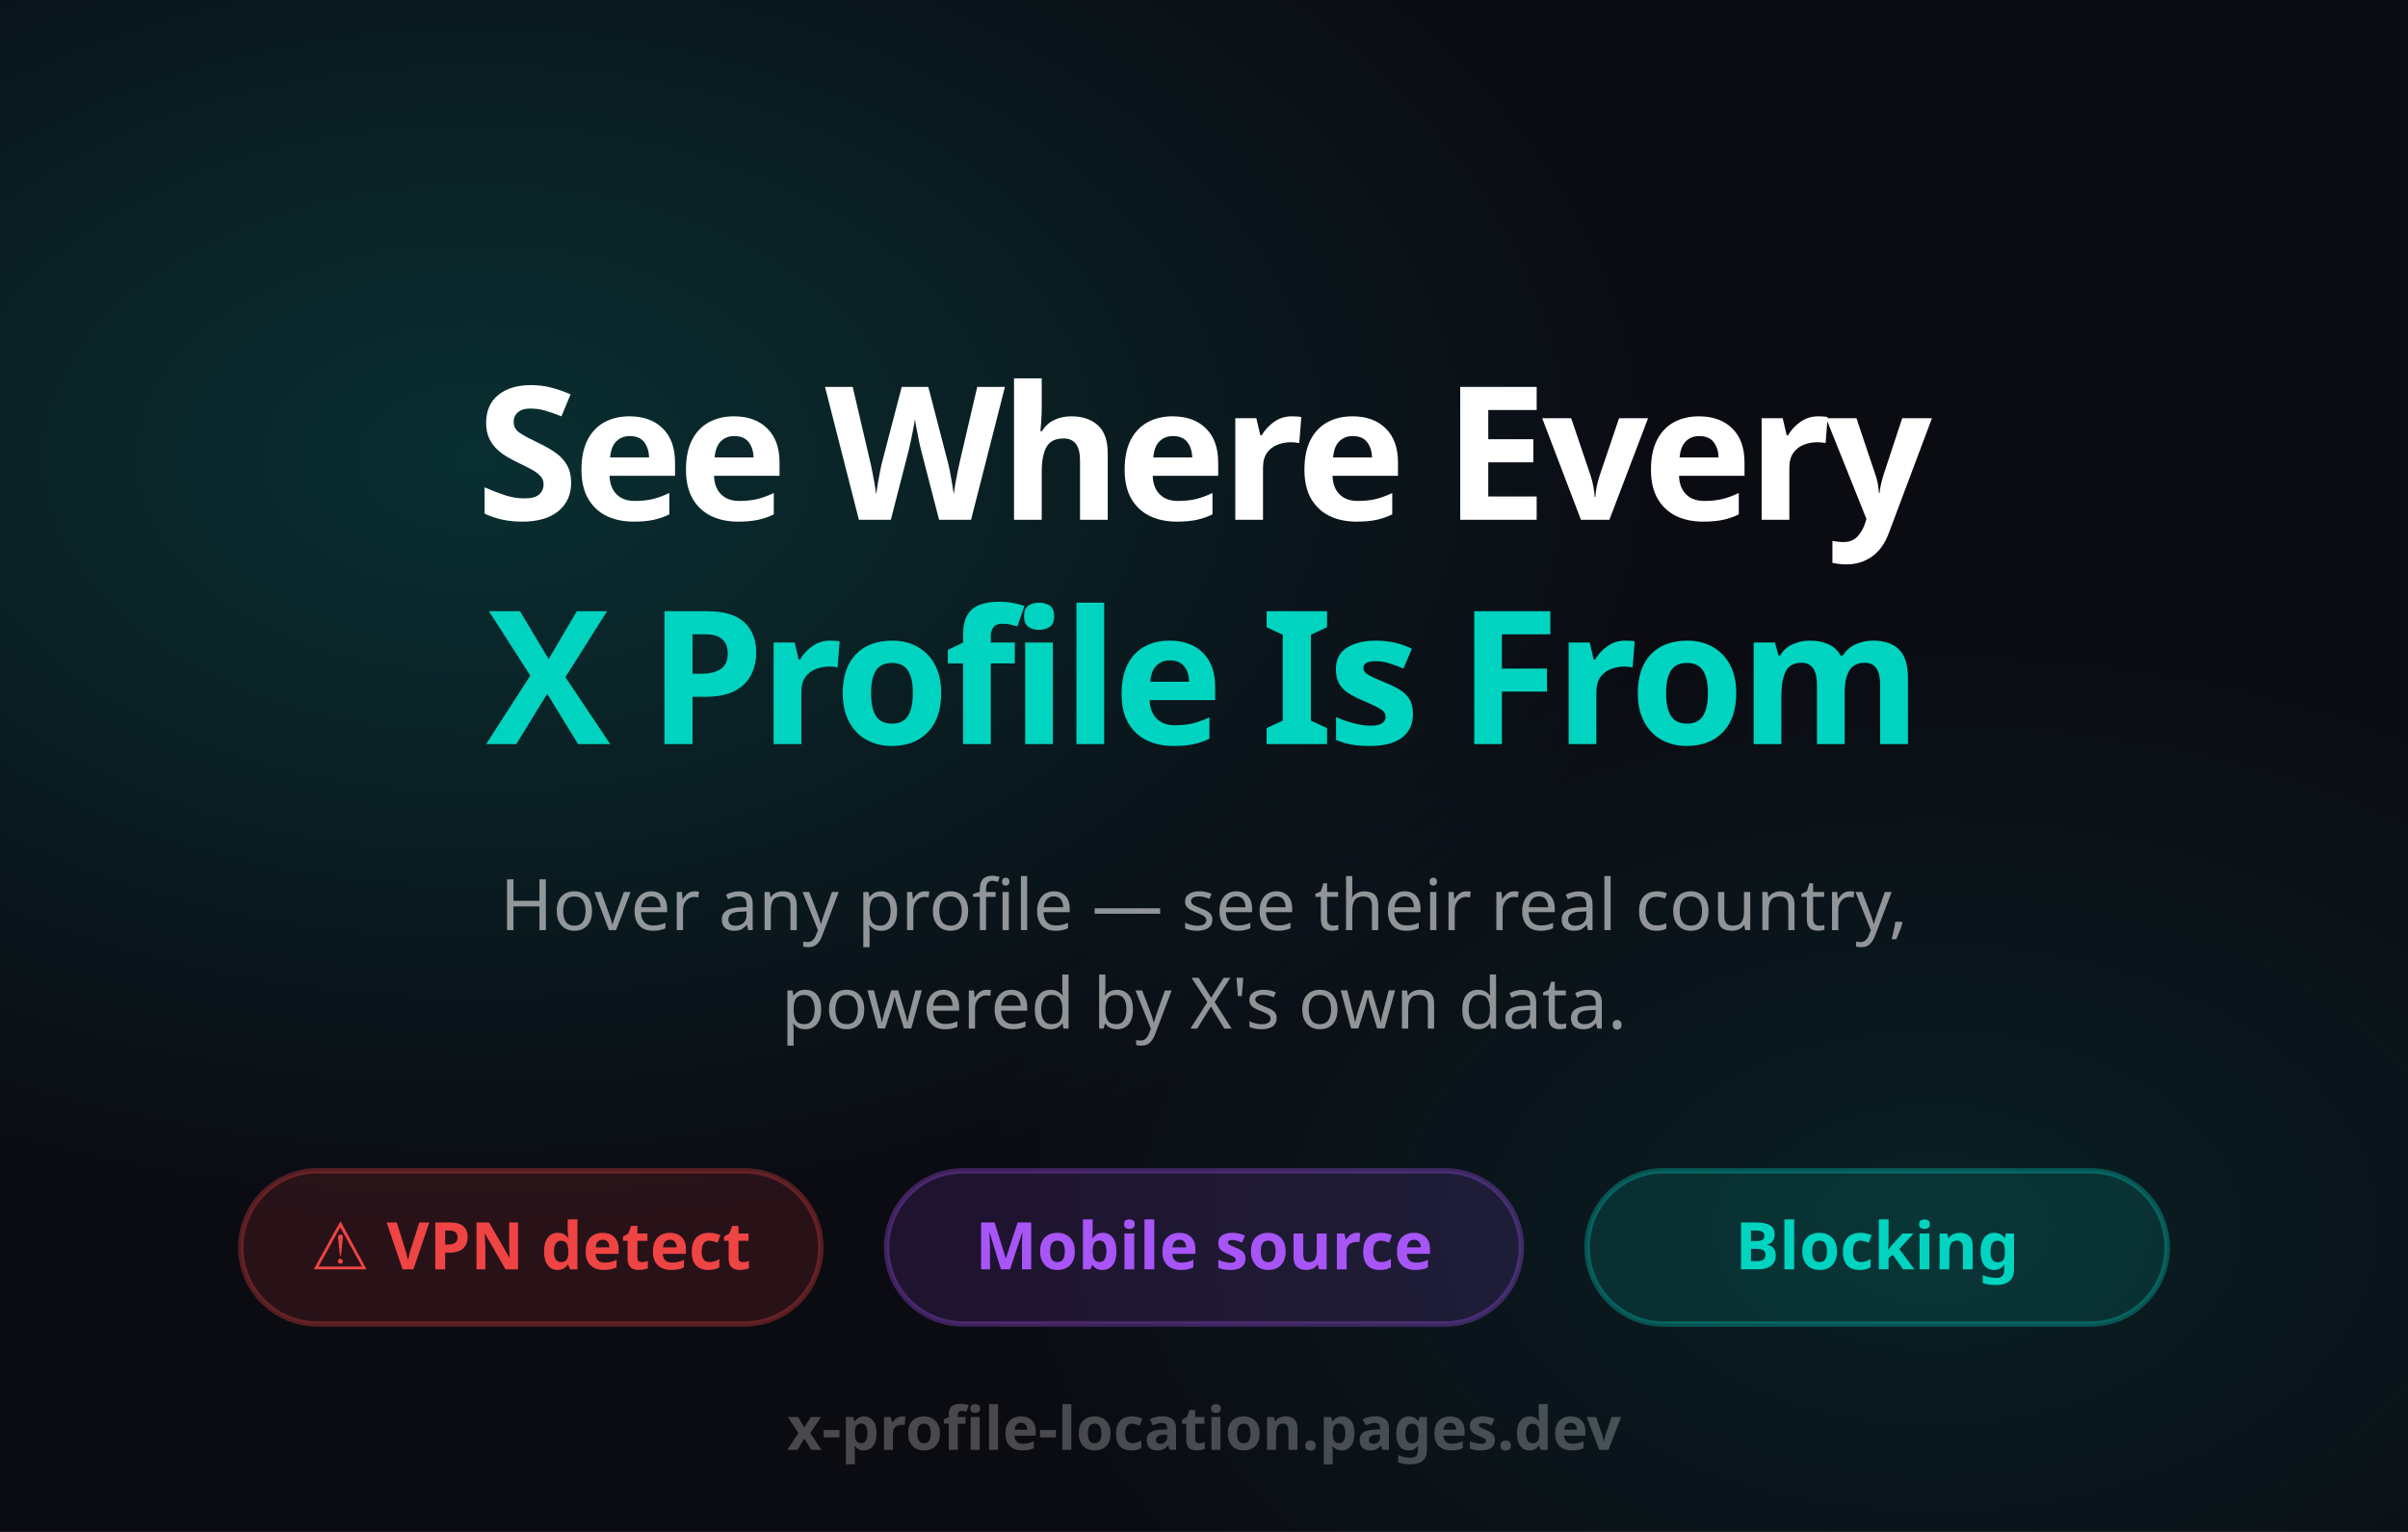
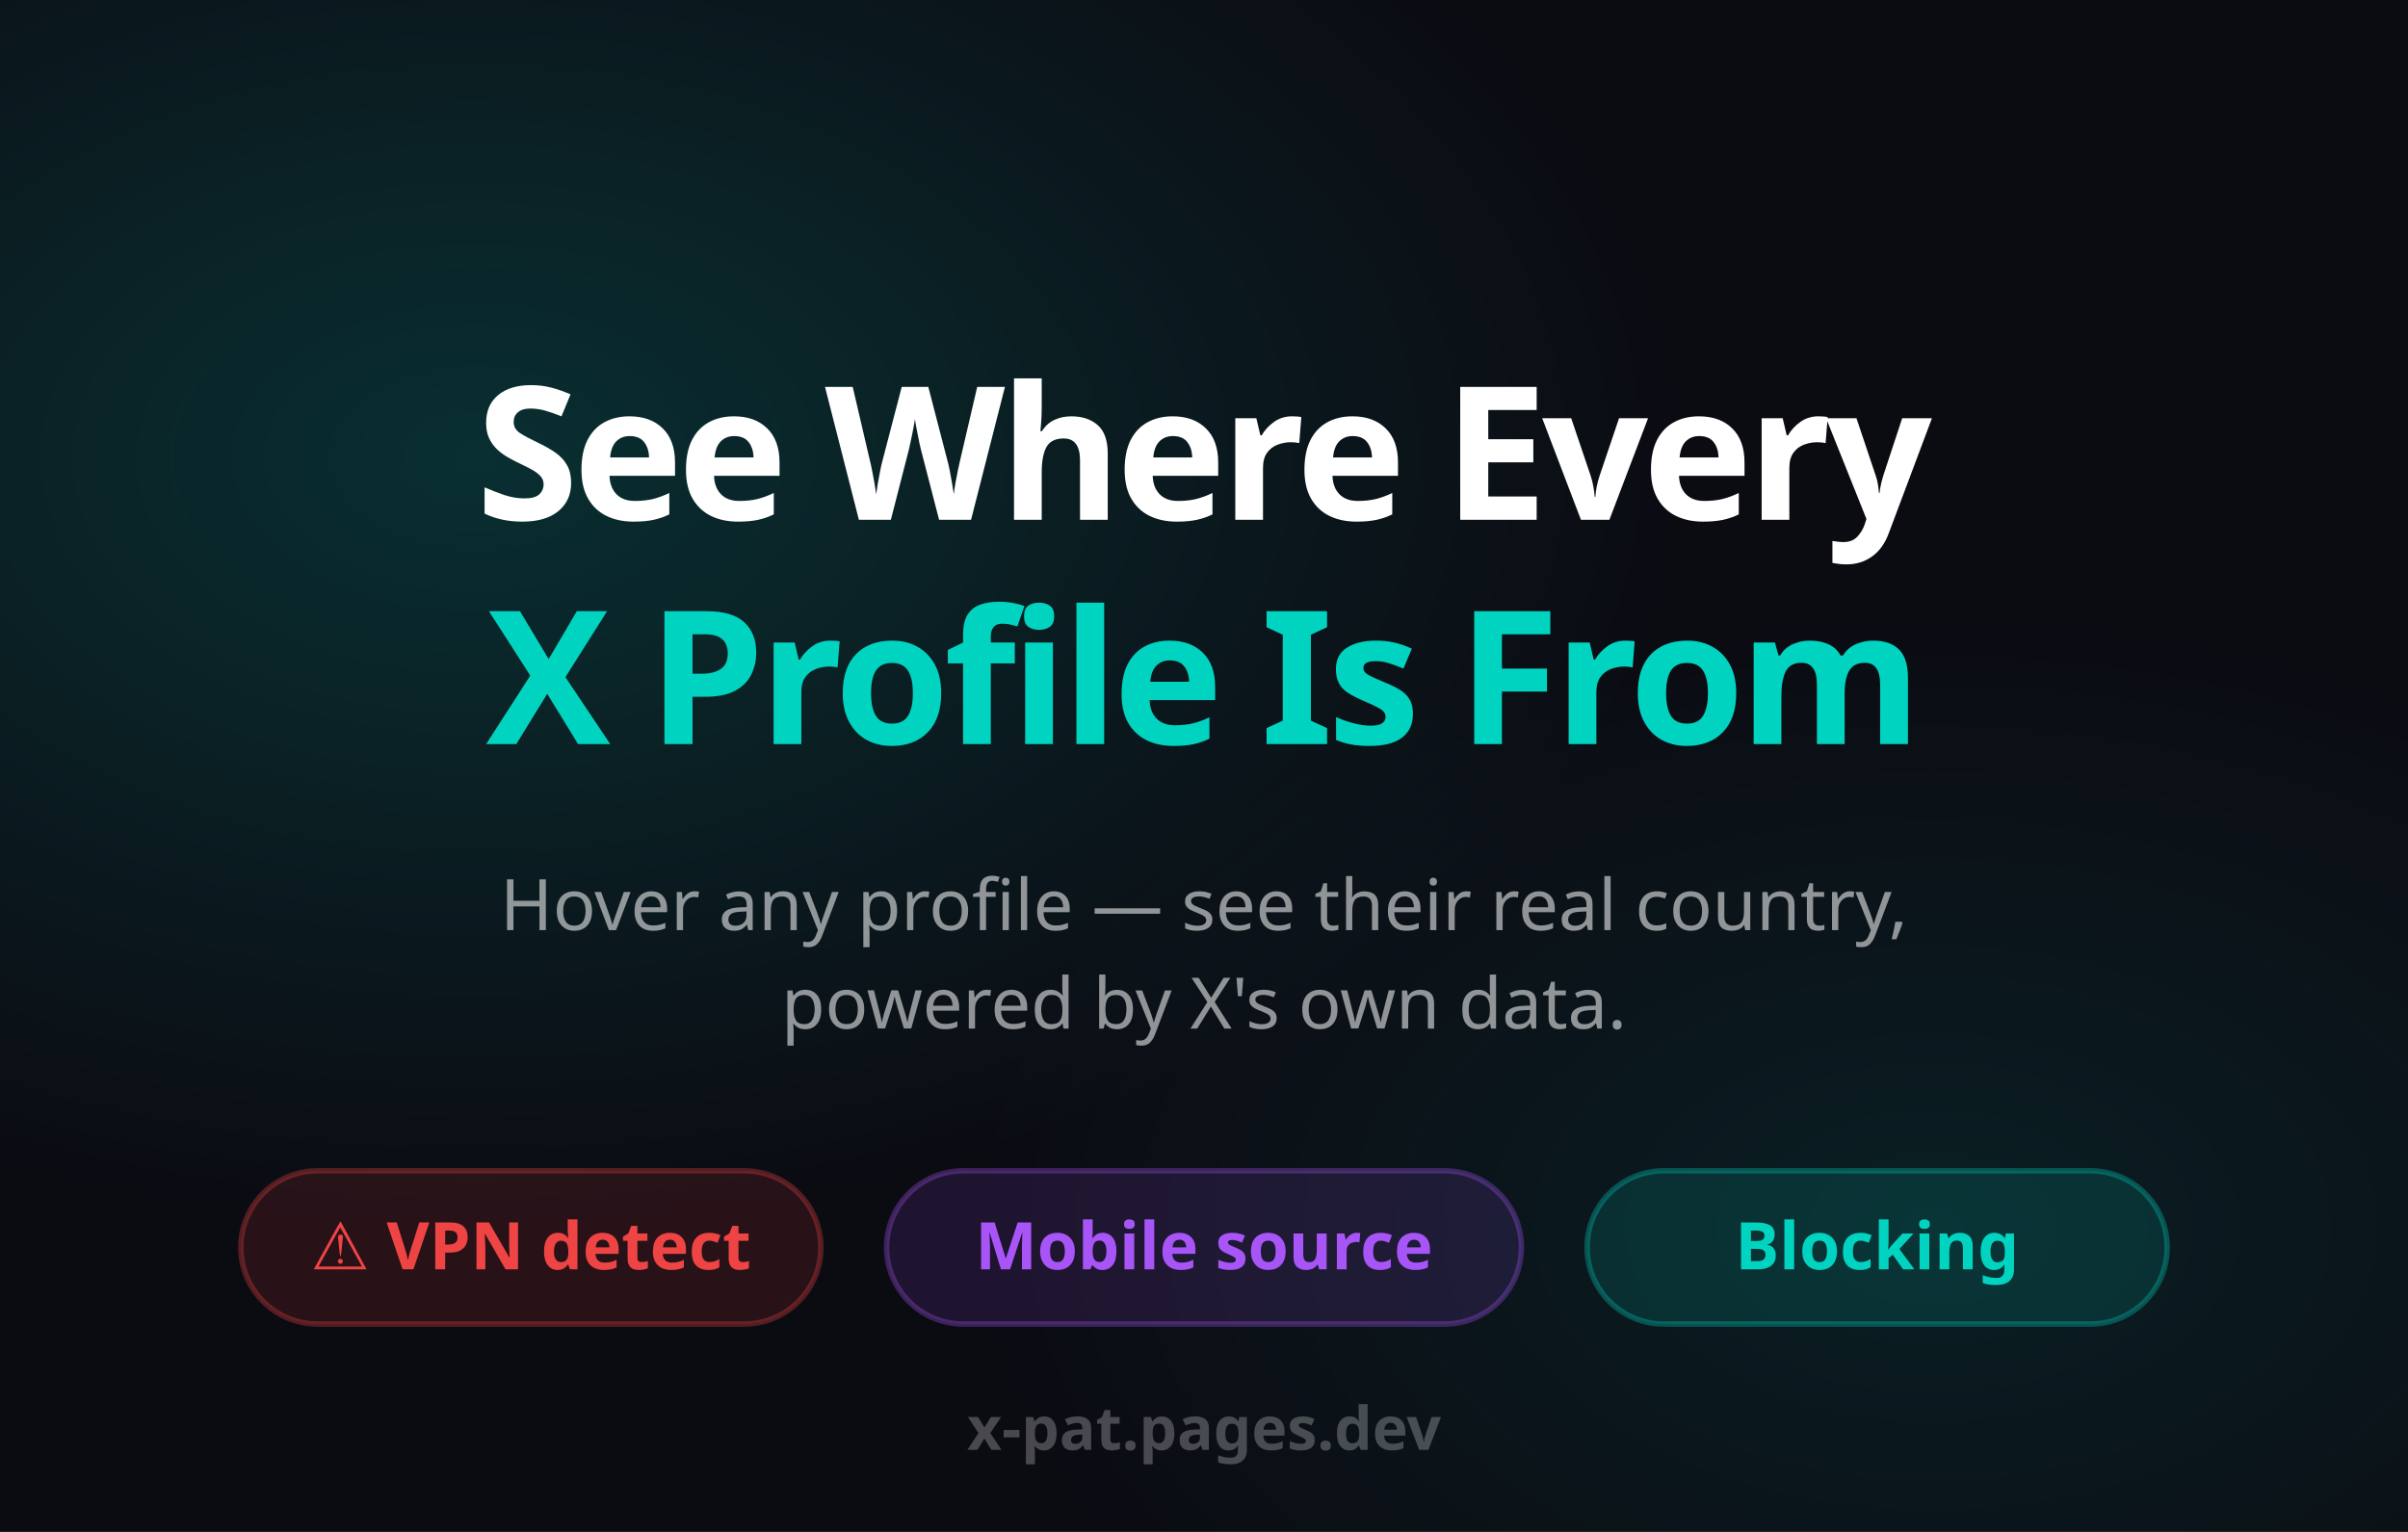
<svg xmlns="http://www.w3.org/2000/svg" width="440" height="280" viewBox="0 0 440 280">
  <defs>
    <radialGradient id="glow1" cx="20%" cy="30%" r="50%">
      <stop offset="0%" stop-color="#00d4c0" stop-opacity="0.18" />
      <stop offset="100%" stop-color="#00d4c0" stop-opacity="0" />
    </radialGradient>
    <radialGradient id="glow2" cx="80%" cy="80%" r="40%">
      <stop offset="0%" stop-color="#00d4c0" stop-opacity="0.10" />
      <stop offset="100%" stop-color="#00d4c0" stop-opacity="0" />
    </radialGradient>
  </defs>
  <rect width="440" height="280" fill="#0b0b12" />
  <rect width="440" height="280" fill="url(#glow1)" />
  <rect width="440" height="280" fill="url(#glow2)" />
  <text x="220" y="95" font-family="ui-sans-serif,system-ui,sans-serif" font-size="34" font-weight="800" fill="#ffffff" letter-spacing="-1" text-anchor="middle">See Where Every</text>
  <text x="220" y="136" font-family="ui-sans-serif,system-ui,sans-serif" font-size="34" font-weight="800" fill="#00d4c0" letter-spacing="-1" text-anchor="middle">X Profile Is From</text>
  <text x="220" y="170" font-family="ui-sans-serif,system-ui,sans-serif" font-size="13" fill="#ffffff" opacity="0.55" text-anchor="middle">Hover any profile — see their real country,</text>
  <text x="220" y="188" font-family="ui-sans-serif,system-ui,sans-serif" font-size="13" fill="#ffffff" opacity="0.55" text-anchor="middle">powered by X's own data.</text>
  <rect x="44" y="214" width="106" height="28" rx="14" fill="#ef444420" stroke="#ef444450" stroke-width="1" />
  <text x="97" y="232" font-family="ui-sans-serif,system-ui,sans-serif" font-size="12" font-weight="700" fill="#ef4444" text-anchor="middle">⚠ VPN detect</text>
  <rect x="162" y="214" width="116" height="28" rx="14" fill="#a855f720" stroke="#a855f750" stroke-width="1" />
  <text x="220" y="232" font-family="ui-sans-serif,system-ui,sans-serif" font-size="12" font-weight="700" fill="#a855f7" text-anchor="middle">Mobile source</text>
  <rect x="290" y="214" width="106" height="28" rx="14" fill="#00d4c020" stroke="#00d4c050" stroke-width="1" />
  <text x="343" y="232" font-family="ui-sans-serif,system-ui,sans-serif" font-size="12" font-weight="700" fill="#00d4c0" text-anchor="middle">Blocking</text>
-   <text x="220" y="265" font-family="ui-sans-serif,system-ui,sans-serif" font-size="11" font-weight="700" fill="#ffffff" opacity="0.25" text-anchor="middle">x-profile-location.pages.dev</text>
+   <text x="220" y="265" font-family="ui-sans-serif,system-ui,sans-serif" font-size="11" font-weight="700" fill="#ffffff" opacity="0.25" text-anchor="middle">x-pat.pages.dev</text>
</svg>
